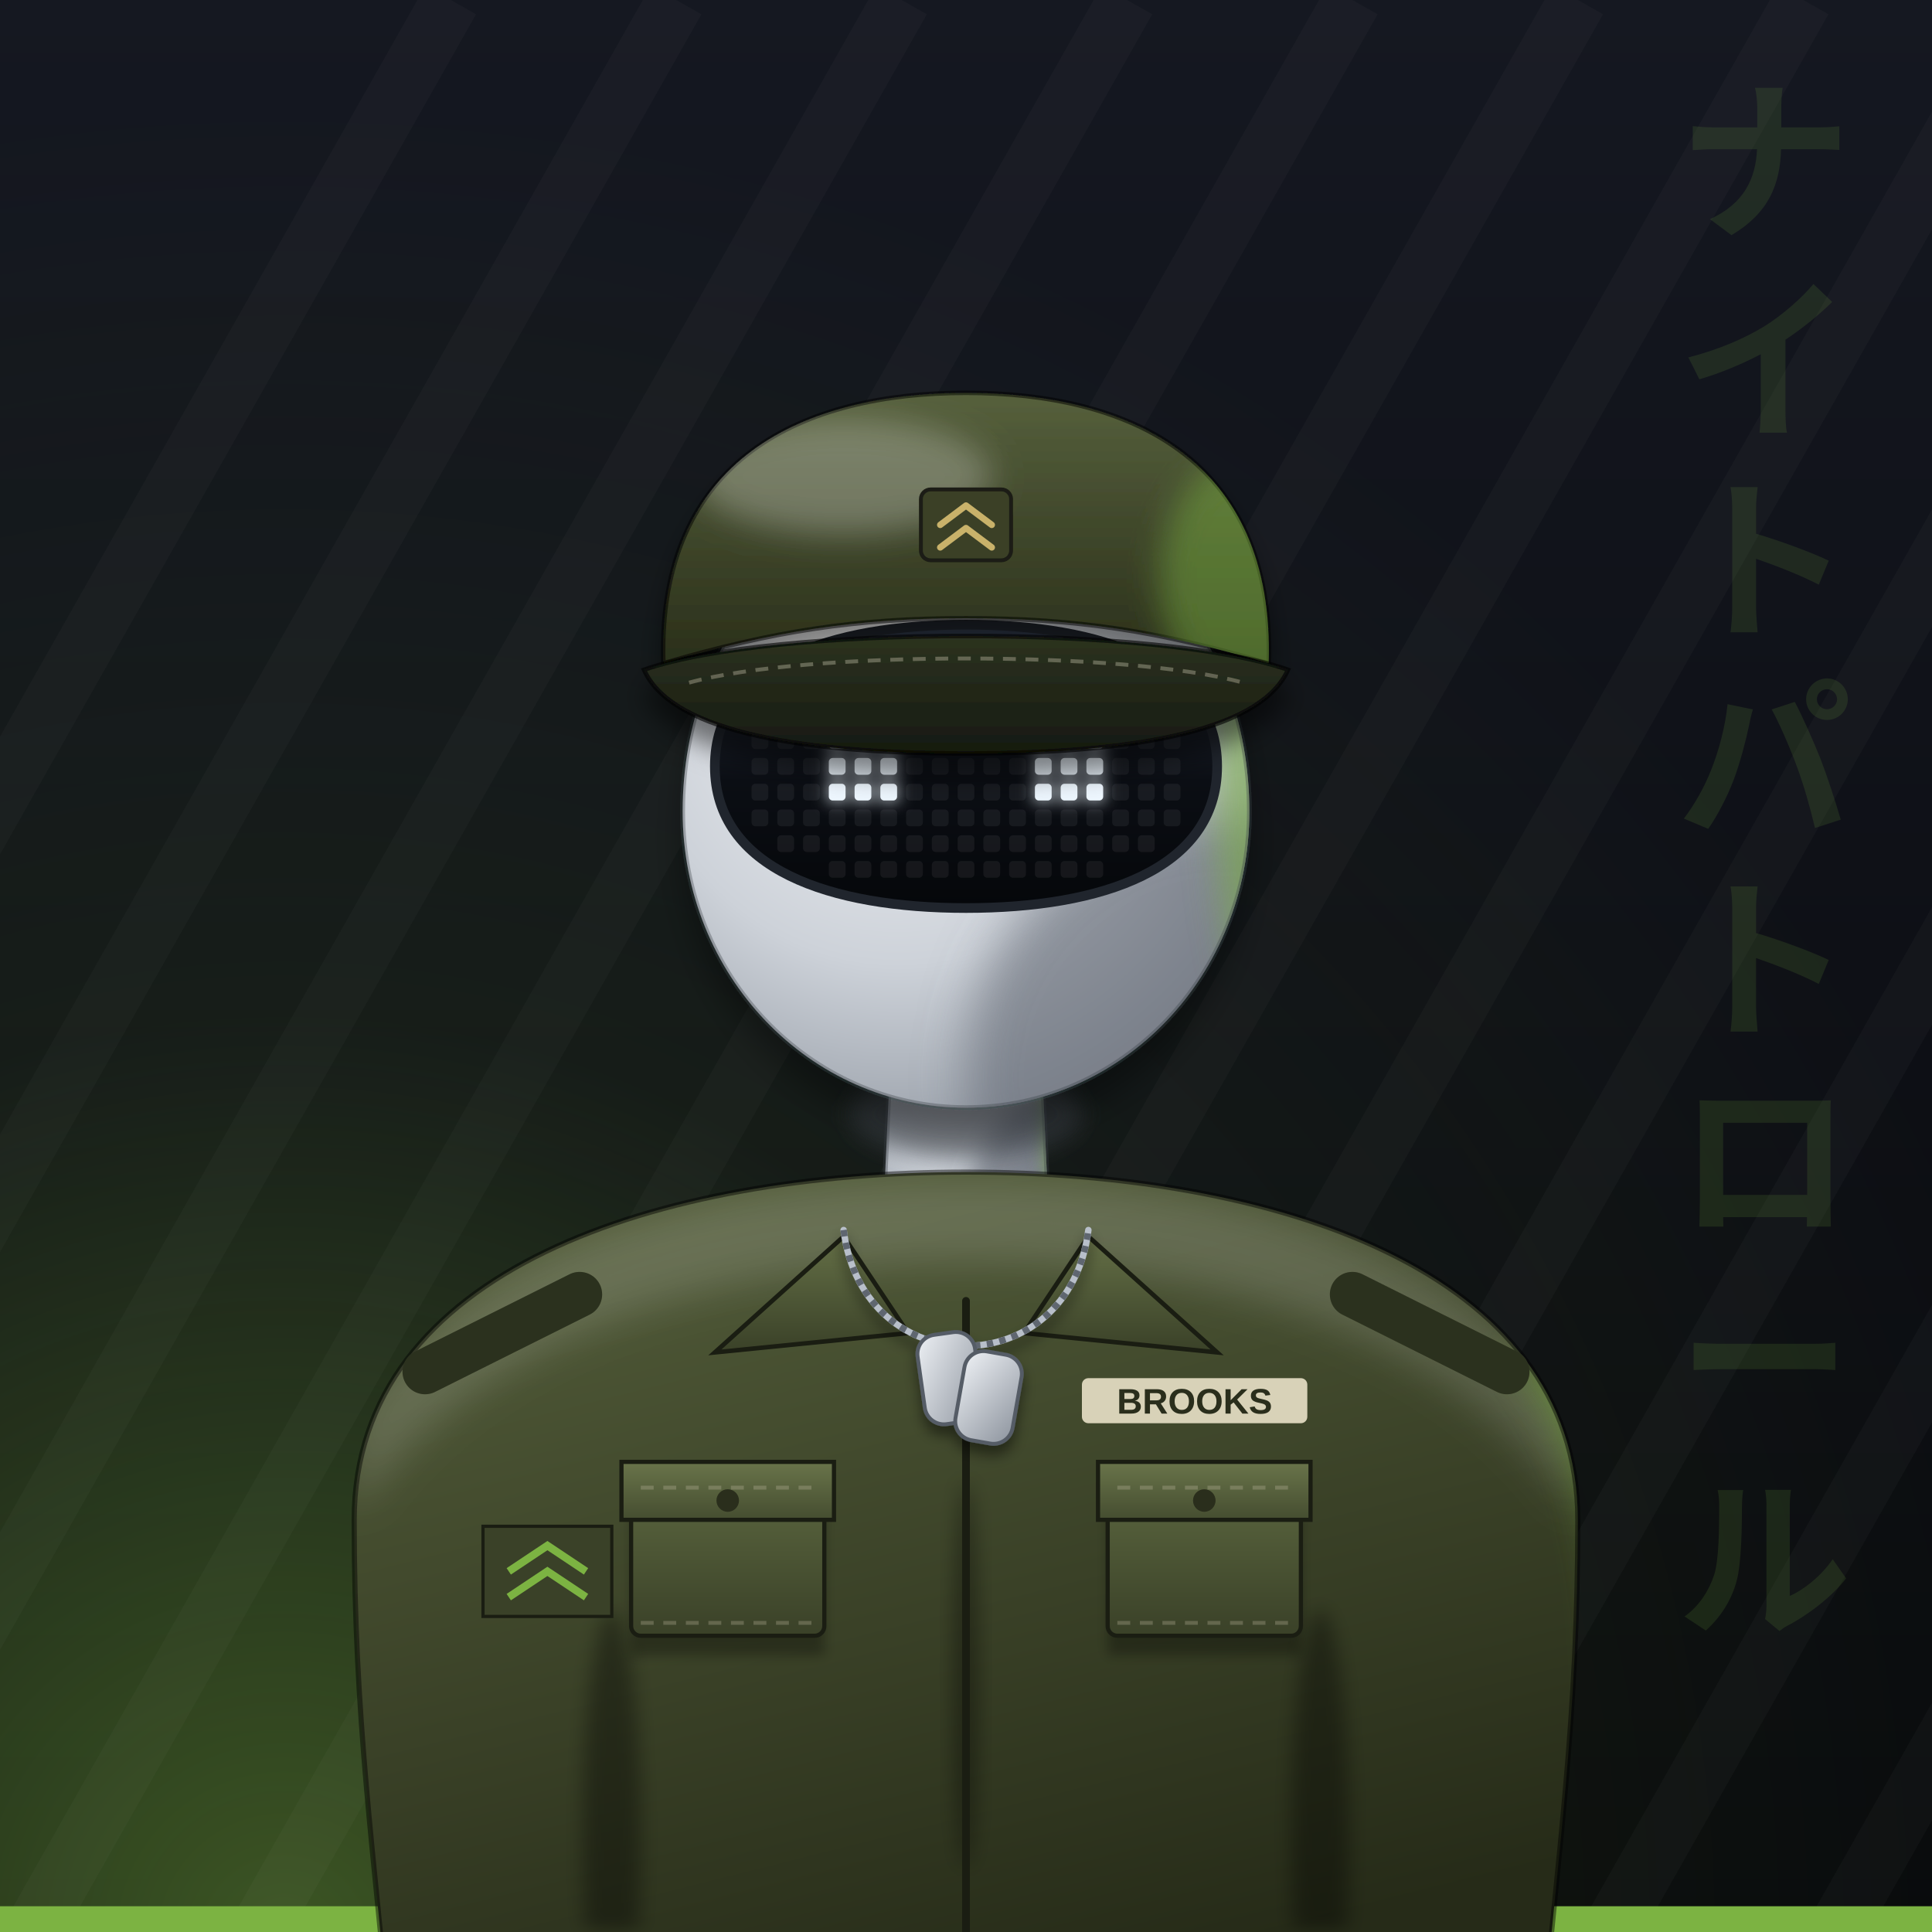
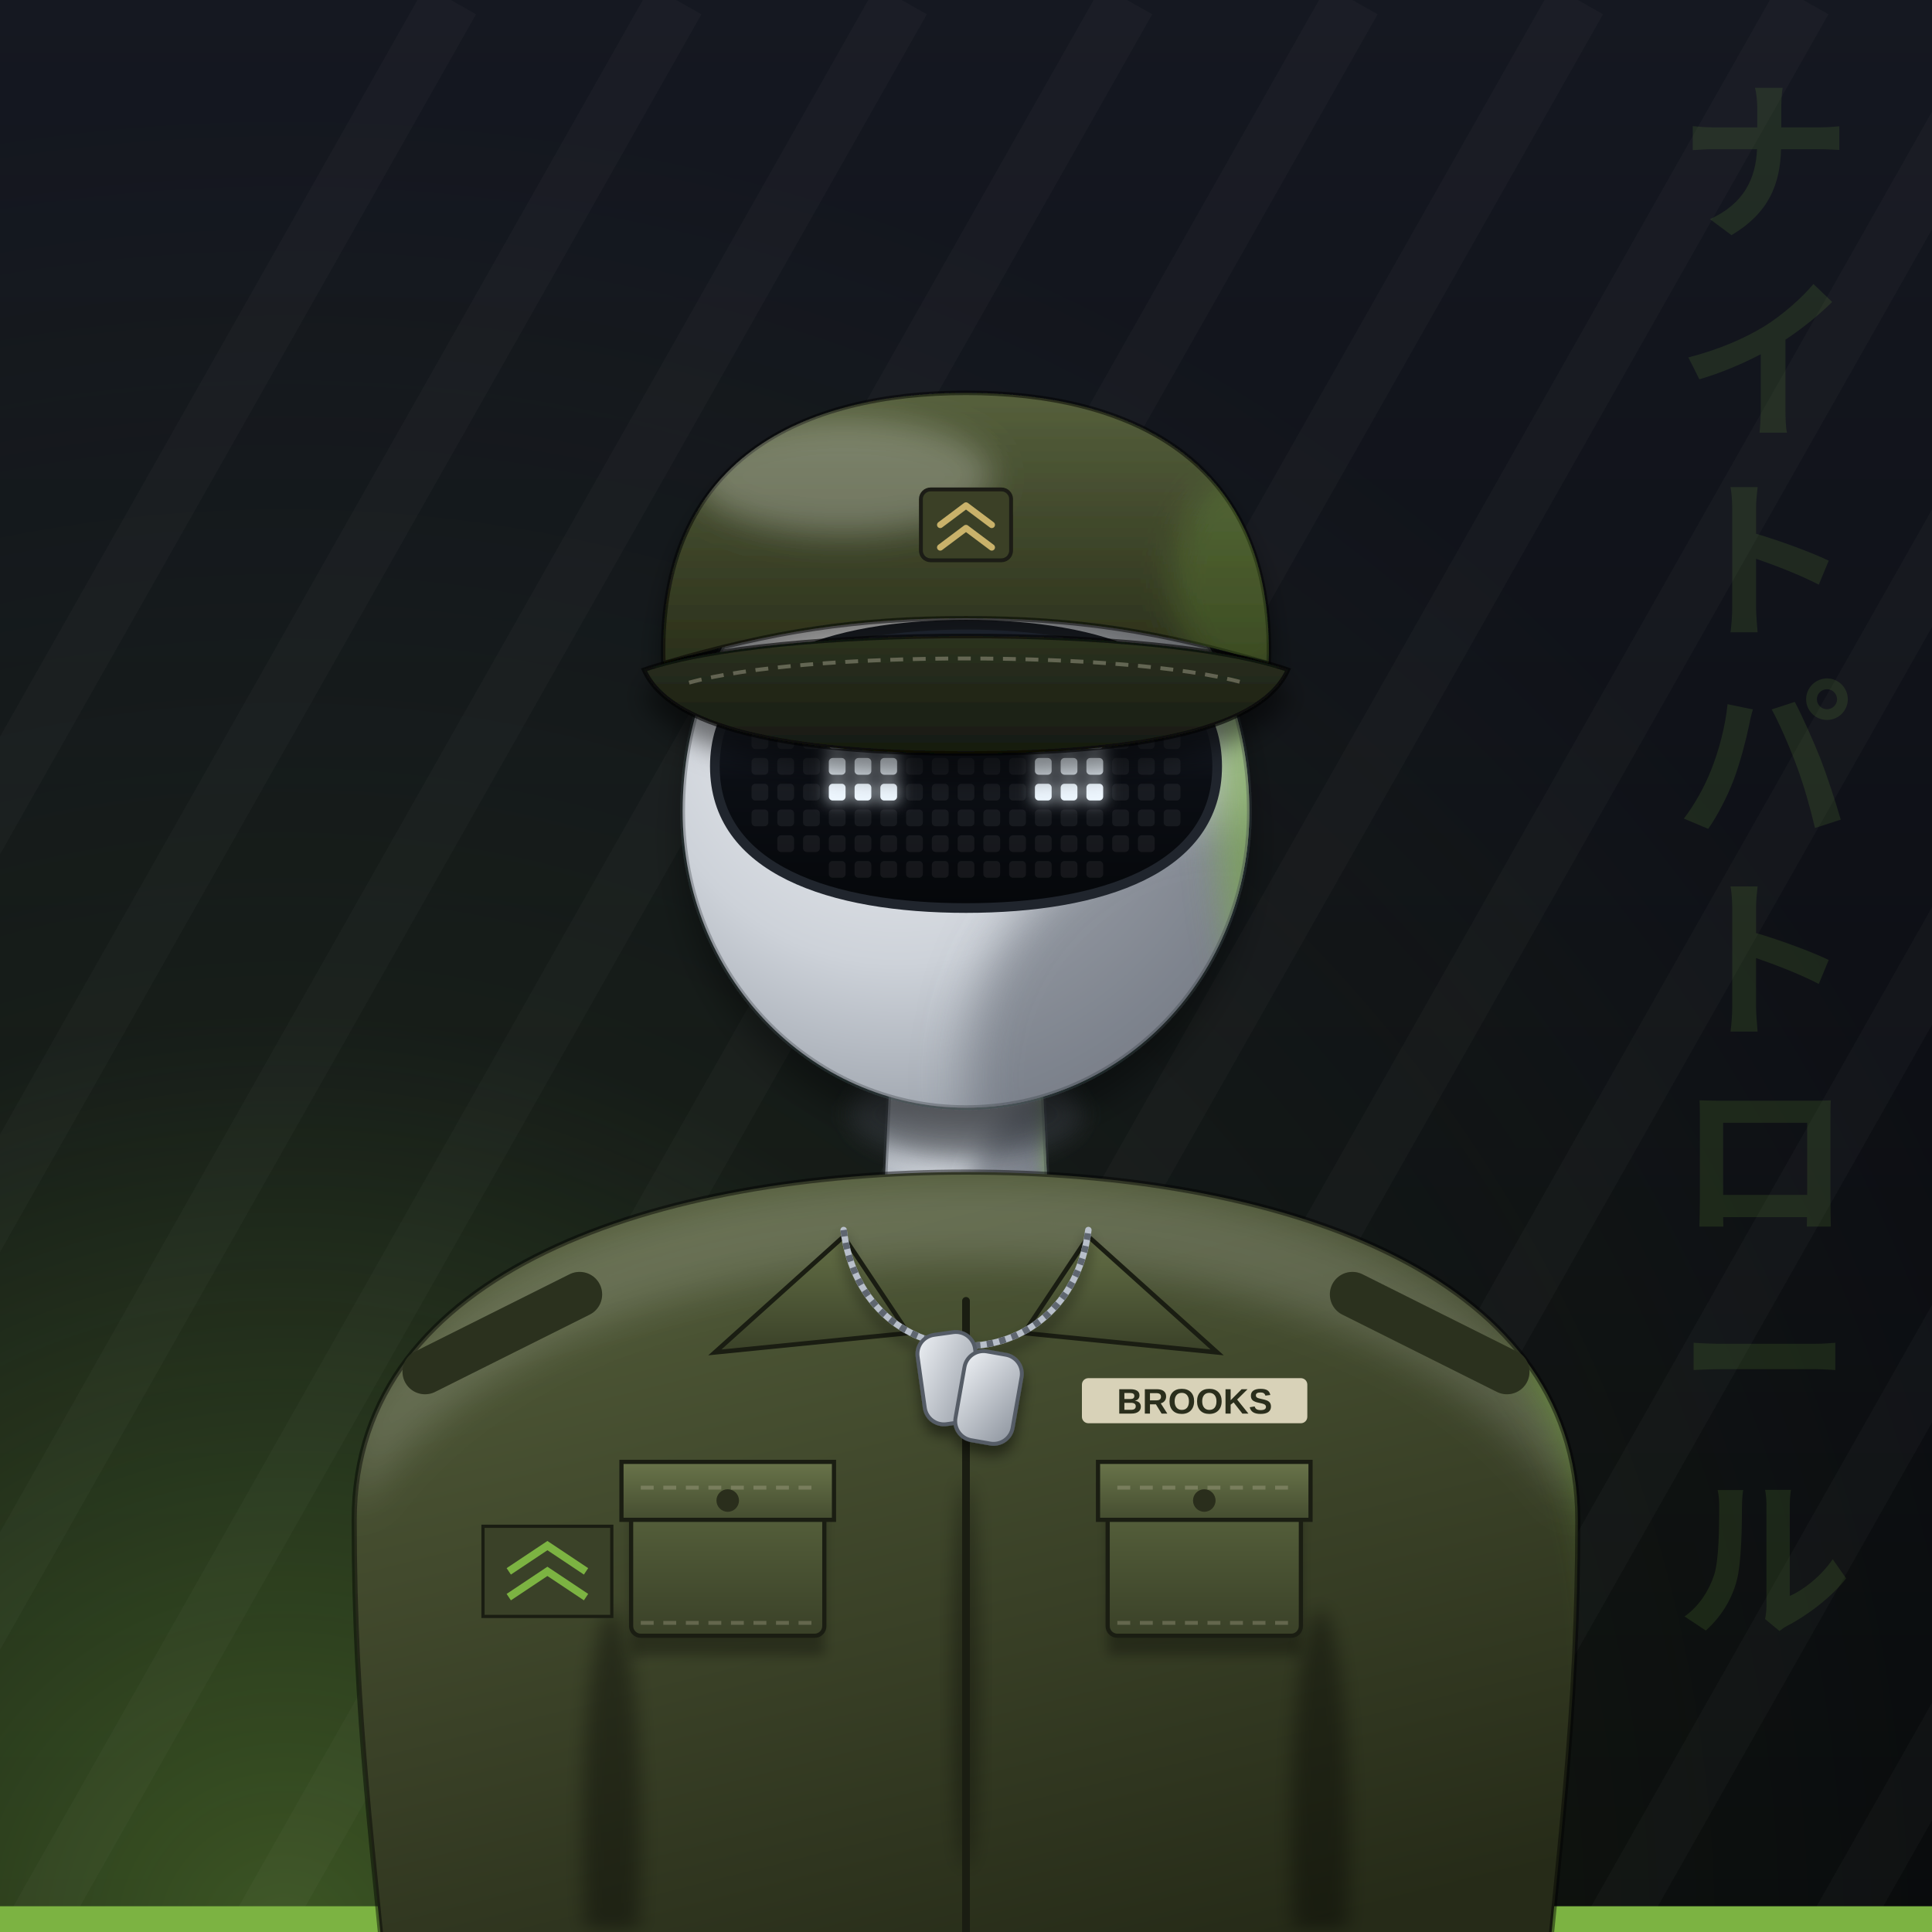
<svg xmlns="http://www.w3.org/2000/svg" viewBox="0 0 600 600" width="600" height="600">
  <defs>
    <linearGradient id="lg001" x1="0" y1="0" x2="0" y2="1">
      <stop offset="0" stop-color="#151821" stop-opacity="1" />
      <stop offset="1" stop-color="#07080b" stop-opacity="1" />
    </linearGradient>
    <radialGradient id="rg002" cx="0.15" cy="1" r="0.95">
      <stop offset="0" stop-color="#7cb342" stop-opacity="0.45" />
      <stop offset="0.5" stop-color="#7cb342" stop-opacity="0.08" />
      <stop offset="1" stop-color="#7cb342" stop-opacity="0" />
    </radialGradient>
    <clipPath id="cp003">
      <path d="M278,296 L322,296 L326,384 L274,384 Z" />
    </clipPath>
    <radialGradient id="rg004" cx="0.38" cy="0.3" r="0.85">
      <stop offset="0" stop-color="#f6f7f9" stop-opacity="1" />
      <stop offset="0.55" stop-color="#cdd2d9" stop-opacity="1" />
      <stop offset="1" stop-color="#8a919b" stop-opacity="1" />
    </radialGradient>
    <filter id="b6" x="-50%" y="-50%" width="200%" height="200%">
      <feGaussianBlur stdDeviation="3.6" />
    </filter>
    <filter id="b4" x="-50%" y="-50%" width="200%" height="200%">
      <feGaussianBlur stdDeviation="2.4" />
    </filter>
    <filter id="b2" x="-50%" y="-50%" width="200%" height="200%">
      <feGaussianBlur stdDeviation="1.2" />
    </filter>
    <clipPath id="cp010">
      <path d="M118,480 C118,402 205,372 300,372 C395,372 482,402 482,480 C482,542 476,582 470,640 L130,640 C124,582 118,542 118,480 Z" />
    </clipPath>
    <radialGradient id="rg011" cx="0.38" cy="0.3" r="0.85">
      <stop offset="0" stop-color="#f6f7f9" stop-opacity="1" />
      <stop offset="0.55" stop-color="#cdd2d9" stop-opacity="1" />
      <stop offset="1" stop-color="#8a919b" stop-opacity="1" />
    </radialGradient>
    <filter id="b26.0" x="-50%" y="-50%" width="200%" height="200%">
      <feGaussianBlur stdDeviation="15.6" />
    </filter>
    <filter id="b20.22222222222222" x="-50%" y="-50%" width="200%" height="200%">
      <feGaussianBlur stdDeviation="12.133" />
    </filter>
    <filter id="b18.2" x="-50%" y="-50%" width="200%" height="200%">
      <feGaussianBlur stdDeviation="10.92" />
    </filter>
    <clipPath id="cp016">
      <path d="M110,472 C110,394 205,364 300,364 C395,364 490,394 490,472 C490,534 484,574 478,640 L122,640 C116,574 110,534 110,472 Z" />
    </clipPath>
    <linearGradient id="lg017" x1="0" y1="0" x2="0.35" y2="1">
      <stop offset="0" stop-color="#56603c" stop-opacity="1" />
      <stop offset="1" stop-color="#262b18" stop-opacity="1" />
    </linearGradient>
    <filter id="b10" x="-50%" y="-50%" width="200%" height="200%">
      <feGaussianBlur stdDeviation="6.0" />
    </filter>
    <filter id="b5" x="-50%" y="-50%" width="200%" height="200%">
      <feGaussianBlur stdDeviation="3.0" />
    </filter>
    <linearGradient id="lg023" x1="0" y1="0" x2="0" y2="1">
      <stop offset="0" stop-color="#646f46" stop-opacity="1" />
      <stop offset="1" stop-color="#3a4128" stop-opacity="1" />
    </linearGradient>
    <linearGradient id="lg024" x1="0" y1="0" x2="0" y2="1">
      <stop offset="0" stop-color="#646f46" stop-opacity="1" />
      <stop offset="1" stop-color="#3a4128" stop-opacity="1" />
    </linearGradient>
    <filter id="b3" x="-50%" y="-50%" width="200%" height="200%">
      <feGaussianBlur stdDeviation="1.8" />
    </filter>
    <linearGradient id="lg026" x1="0" y1="0" x2="0" y2="1">
      <stop offset="0" stop-color="#5d6840" stop-opacity="1" />
      <stop offset="1" stop-color="#3a4128" stop-opacity="1" />
    </linearGradient>
    <linearGradient id="lg027" x1="0" y1="0" x2="0" y2="1">
      <stop offset="0" stop-color="#69744a" stop-opacity="1" />
      <stop offset="1" stop-color="#454d30" stop-opacity="1" />
    </linearGradient>
    <linearGradient id="lg029" x1="0" y1="0" x2="0" y2="1">
      <stop offset="0" stop-color="#5d6840" stop-opacity="1" />
      <stop offset="1" stop-color="#3a4128" stop-opacity="1" />
    </linearGradient>
    <linearGradient id="lg030" x1="0" y1="0" x2="0" y2="1">
      <stop offset="0" stop-color="#69744a" stop-opacity="1" />
      <stop offset="1" stop-color="#454d30" stop-opacity="1" />
    </linearGradient>
    <linearGradient id="lg031" x1="0" y1="0" x2="1" y2="1">
      <stop offset="0" stop-color="#eef1f5" stop-opacity="1" />
      <stop offset="1" stop-color="#8d949e" stop-opacity="1" />
    </linearGradient>
    <linearGradient id="lg032" x1="0" y1="0" x2="1" y2="1">
      <stop offset="0" stop-color="#eef1f5" stop-opacity="1" />
      <stop offset="1" stop-color="#8d949e" stop-opacity="1" />
    </linearGradient>
    <filter id="ds033" x="-30%" y="-30%" width="160%" height="160%">
      <feDropShadow dx="0" dy="3" stdDeviation="2.0" flood-opacity="0.45" />
    </filter>
    <clipPath id="cp034">
      <path d="M300,122 C348.6,122 388,166.8 388,222 C388,272.8 348.6,314 300,314 C251.4,314 212,272.8 212,222 C212,166.8 251.4,122 300,122 Z" />
    </clipPath>
    <radialGradient id="rg035" cx="0.38" cy="0.3" r="0.85">
      <stop offset="0" stop-color="#f6f7f9" stop-opacity="1" />
      <stop offset="0.55" stop-color="#cdd2d9" stop-opacity="1" />
      <stop offset="1" stop-color="#8a919b" stop-opacity="1" />
    </radialGradient>
    <filter id="b12.571428571428571" x="-50%" y="-50%" width="200%" height="200%">
      <feGaussianBlur stdDeviation="7.543" />
    </filter>
    <filter id="b9.777777777777779" x="-50%" y="-50%" width="200%" height="200%">
      <feGaussianBlur stdDeviation="5.867" />
    </filter>
    <filter id="b8.8" x="-50%" y="-50%" width="200%" height="200%">
      <feGaussianBlur stdDeviation="5.28" />
    </filter>
    <filter id="ds040" x="-30%" y="-30%" width="160%" height="160%">
      <feDropShadow dx="0" dy="8" stdDeviation="5.0" flood-opacity="0.35" />
    </filter>
    <linearGradient id="lg041" x1="0" y1="0" x2="0" y2="1">
      <stop offset="0" stop-color="#30394a" stop-opacity="1" />
      <stop offset="0.55" stop-color="#0b0e14" stop-opacity="1" />
      <stop offset="1" stop-color="#05070a" stop-opacity="1" />
    </linearGradient>
    <clipPath id="cp042">
      <path d="M222,208 C222,176 258,164 300,164 C342,164 378,176 378,208 C378,240 342,252 300,252 C258,252 222,240 222,208 Z" />
    </clipPath>
    <filter id="fxglowled043f" x="-20%" y="-20%" width="140%" height="140%">
      <feGaussianBlur stdDeviation="2.5" result="b" />
      <feMerge>
        <feMergeNode in="b" />
        <feMergeNode in="SourceGraphic" />
      </feMerge>
    </filter>
-     <linearGradient id="lg045" x1="0" y1="0" x2="0" y2="1">
+     <linearGradient id="lg044" x1="0" y1="0" x2="0" y2="1">
      <stop offset="0" stop-color="#56603c" stop-opacity="1" />
      <stop offset="1" stop-color="#2a2f1a" stop-opacity="1" />
    </linearGradient>
-     <clipPath id="cp046">
+     <clipPath id="cp045">
      <path d="M206,176 C204,112 250,92 300,92 C350,92 396,112 394,176 C360,166 334,162 300,162 C266,162 240,166 206,176 Z" />
    </clipPath>
    <filter id="b8" x="-50%" y="-50%" width="200%" height="200%">
      <feGaussianBlur stdDeviation="4.8" />
    </filter>
-     <linearGradient id="lg049" x1="0" y1="0" x2="0" y2="1">
+     <linearGradient id="lg048" x1="0" y1="0" x2="0" y2="1">
      <stop offset="0" stop-color="#2c3220" stop-opacity="1" />
      <stop offset="1" stop-color="#161a10" stop-opacity="1" />
    </linearGradient>
-     <filter id="ds050" x="-30%" y="-30%" width="160%" height="160%">
+     <filter id="ds049" x="-30%" y="-30%" width="160%" height="160%">
      <feDropShadow dx="0" dy="7" stdDeviation="4.0" flood-opacity="0.5" />
    </filter>
  </defs>
  <g id="Hintergrund">
    <rect width="600" height="600" fill="url(#lg001)" />
    <rect width="600" height="600" fill="url(#rg002)" />
    <path d="M-200,600 L140,0" stroke="#ffffff" stroke-opacity=".025" stroke-width="18" />
    <path d="M-130,600 L210,0" stroke="#ffffff" stroke-opacity=".025" stroke-width="18" />
    <path d="M-60,600 L280,0" stroke="#ffffff" stroke-opacity=".025" stroke-width="18" />
    <path d="M10,600 L350,0" stroke="#ffffff" stroke-opacity=".025" stroke-width="18" />
    <path d="M80,600 L420,0" stroke="#ffffff" stroke-opacity=".025" stroke-width="18" />
    <path d="M150,600 L490,0" stroke="#ffffff" stroke-opacity=".025" stroke-width="18" />
    <path d="M220,600 L560,0" stroke="#ffffff" stroke-opacity=".025" stroke-width="18" />
    <path d="M290,600 L630,0" stroke="#ffffff" stroke-opacity=".025" stroke-width="18" />
    <path d="M360,600 L700,0" stroke="#ffffff" stroke-opacity=".025" stroke-width="18" />
    <path d="M430,600 L770,0" stroke="#ffffff" stroke-opacity=".025" stroke-width="18" />
    <path d="M500,600 L840,0" stroke="#ffffff" stroke-opacity=".025" stroke-width="18" />
    <path d="M570,600 L910,0" stroke="#ffffff" stroke-opacity=".025" stroke-width="18" />
    <path d="M640,600 L980,0" stroke="#ffffff" stroke-opacity=".025" stroke-width="18" />
    <path d="M710,600 L1050,0" stroke="#ffffff" stroke-opacity=".025" stroke-width="18" />
    <text x="548" y="70" text-anchor="middle" font-size="54" font-weight="700" font-family="Yu Gothic, Meiryo, Noto Sans JP, sans-serif" fill="#7cb342" fill-opacity=".14">ナ</text>
    <text x="548" y="132" text-anchor="middle" font-size="54" font-weight="700" font-family="Yu Gothic, Meiryo, Noto Sans JP, sans-serif" fill="#7cb342" fill-opacity=".14">イ</text>
    <text x="548" y="194" text-anchor="middle" font-size="54" font-weight="700" font-family="Yu Gothic, Meiryo, Noto Sans JP, sans-serif" fill="#7cb342" fill-opacity=".14">ト</text>
    <text x="548" y="256" text-anchor="middle" font-size="54" font-weight="700" font-family="Yu Gothic, Meiryo, Noto Sans JP, sans-serif" fill="#7cb342" fill-opacity=".14">パ</text>
    <text x="548" y="318" text-anchor="middle" font-size="54" font-weight="700" font-family="Yu Gothic, Meiryo, Noto Sans JP, sans-serif" fill="#7cb342" fill-opacity=".14">ト</text>
    <text x="548" y="380" text-anchor="middle" font-size="54" font-weight="700" font-family="Yu Gothic, Meiryo, Noto Sans JP, sans-serif" fill="#7cb342" fill-opacity=".14">ロ</text>
    <text x="548" y="442" text-anchor="middle" font-size="54" font-weight="700" font-family="Yu Gothic, Meiryo, Noto Sans JP, sans-serif" fill="#7cb342" fill-opacity=".14">ー</text>
    <text x="548" y="504" text-anchor="middle" font-size="54" font-weight="700" font-family="Yu Gothic, Meiryo, Noto Sans JP, sans-serif" fill="#7cb342" fill-opacity=".14">ル</text>
    <rect y="592" width="600" height="8" fill="#7cb342" />
  </g>
  <g id="Koerper">
    <path d="M278,296 L322,296 L326,384 L274,384 Z" fill="url(#rg004)" />
    <g clip-path="url(#cp003)">
      <path id="fxblur005" d="M323.4,342.6 C336.3,342.6 346.8,359.2 346.8,379.6 C346.8,400 336.3,416.6 323.4,416.6 C310.5,416.6 300,400 300,379.6 C300,359.2 310.5,342.6 323.4,342.6 Z" fill="#5b626d" opacity="0.55" filter="url(#b6)" />
      <path id="fxblur006" d="M291.7,307.4 C297.4,307.4 302.1,312.6 302.1,318.9 C302.1,325.2 297.4,330.3 291.7,330.3 C285.9,330.3 281.3,325.2 281.3,318.9 C281.3,312.6 285.9,307.4 291.7,307.4 Z" fill="#ffffff" opacity="0.9" filter="url(#b4)" />
      <path id="fxblur007" d="M289.6,310.1 C291.3,310.1 292.7,311.7 292.7,313.6 C292.7,315.5 291.3,317.1 289.6,317.1 C287.9,317.1 286.5,315.5 286.5,313.6 C286.5,311.7 287.9,310.1 289.6,310.1 Z" fill="#ffffff" opacity="1" filter="url(#b2)" />
      <path id="fxblur008" d="M330.2,291.6 C334.2,291.6 337.4,311.3 337.4,335.6 C337.4,359.9 334.2,379.6 330.2,379.6 C326.1,379.6 322.9,359.9 322.9,335.6 C322.9,311.3 326.1,291.6 330.2,291.6 Z" fill="#7cb342" opacity="0.55" filter="url(#b4)" />
    </g>
    <path d="M278,296 L322,296 L326,384 L274,384 Z" fill="none" stroke="#3a3f47" stroke-opacity=".35" stroke-width="1.5" />
    <path id="fxblur009" d="M300,332 C319.9,332 336,338.3 336,346 C336,353.7 319.9,360 300,360 C280.1,360 264,353.7 264,346 C264,338.3 280.1,332 300,332 Z" fill="#3a3f47" opacity="0.6" filter="url(#b6)" />
    <path d="M118,480 C118,402 205,372 300,372 C395,372 482,402 482,480 C482,542 476,582 470,640 L130,640 C124,582 118,542 118,480 Z" fill="url(#rg011)" />
    <g clip-path="url(#cp010)">
      <path id="fxblur012" d="M463.8,514 C554.3,514 627.6,564.4 627.6,626.6 C627.6,688.8 554.3,739.2 463.8,739.2 C373.3,739.2 300,688.8 300,626.6 C300,564.4 373.3,514 463.8,514 Z" fill="#5b626d" opacity="0.55" filter="url(#b26.0)" />
      <path id="fxblur013" d="M241.8,406.8 C282,406.8 314.6,422.4 314.6,441.7 C314.6,460.9 282,476.5 241.8,476.5 C201.6,476.5 169,460.9 169,441.7 C169,422.4 201.6,406.8 241.8,406.8 Z" fill="#ffffff" opacity="0.9" filter="url(#b20.22222222222222)" />
      <path id="fxblur014" d="M227.2,414.9 C239.3,414.9 249,419.7 249,425.6 C249,431.5 239.3,436.3 227.2,436.3 C215.1,436.3 205.4,431.5 205.4,425.6 C205.4,419.7 215.1,414.9 227.2,414.9 Z" fill="#ffffff" opacity="1" filter="url(#b2)" />
      <path id="fxblur015" d="M511.1,358.6 C539.3,358.6 562.1,418.6 562.1,492.6 C562.1,566.6 539.3,626.6 511.1,626.6 C483,626.6 460.2,566.6 460.2,492.6 C460.2,418.6 483,358.6 511.1,358.6 Z" fill="#7cb342" opacity="0.55" filter="url(#b18.2)" />
    </g>
    <path d="M118,480 C118,402 205,372 300,372 C395,372 482,402 482,480 C482,542 476,582 470,640 L130,640 C124,582 118,542 118,480 Z" fill="none" stroke="#3a3f47" stroke-opacity=".35" stroke-width="1.5" />
  </g>
  <g id="Jacke">
    <path d="M110,472 C110,394 205,364 300,364 C395,364 490,394 490,472 C490,534 484,574 478,640 L122,640 C116,574 110,534 110,472 Z" fill="url(#lg017)" />
    <g clip-path="url(#cp016)">
      <path id="fxblur018" d="M110,470 C150,410 230,392 300,392 C370,392 450,410 490,470 L490,440 C450,380 370,366 300,366 C230,366 150,380 110,440 Z" fill="#ffffff" opacity="0.15" filter="url(#b10)" />
      <path id="fxblur019" d="M190,500 C195,500 199,531.3 199,570 C199,608.7 195,640 190,640 C185,640 181,608.7 181,570 C181,531.3 185,500 190,500 Z" fill="#000000" opacity="0.35" filter="url(#b5)" />
      <path id="fxblur020" d="M410,500 C415,500 419,531.3 419,570 C419,608.7 415,640 410,640 C405,640 401,608.7 401,570 C401,531.3 405,500 410,500 Z" fill="#000000" opacity="0.35" filter="url(#b5)" />
      <path id="fxblur021" d="M300,460 C302.2,460 304,486.9 304,520 C304,553.1 302.2,580 300,580 C297.8,580 296,553.1 296,520 C296,486.9 297.8,460 300,460 Z" fill="#000000" opacity="0.35" filter="url(#b5)" />
      <path id="fxblur022" d="M470,420 C510,470 505,560 490,640 L520,640 L520,420 Z" fill="#7cb342" opacity="0.6" filter="url(#b10)" />
    </g>
    <path d="M110,472 C110,394 205,364 300,364 C395,364 490,394 490,472 C490,534 484,574 478,640 L122,640 C116,574 110,534 110,472 Z" fill="none" stroke="#000" stroke-opacity=".45" stroke-width="1.6" />
    <path d="M300,404 L300,640" fill="none" stroke="#1a1d12" stroke-opacity="1" stroke-width="2.4" stroke-linecap="round" stroke-linejoin="round" />
    <path d="M262,384 L222,420 L282,414 Z" fill="url(#lg023)" stroke="#1a1d12" stroke-width="1.4" />
    <path d="M338,384 L378,420 L318,414 Z" fill="url(#lg024)" stroke="#1a1d12" stroke-width="1.4" />
    <path id="fxblur025" d="M196,462 h60 v52 h-60 z" fill="#000" opacity="0.3" filter="url(#b3)" />
    <rect x="196" y="458" width="60" height="50" rx="3" fill="url(#lg026)" stroke="#1a1d12" stroke-width="1.3" />
    <path d="M193,454 h66 v18 h-66 z" fill="url(#lg027)" stroke="#1a1d12" stroke-width="1.3" />
    <circle cx="226" cy="466" r="3.5" fill="#2a2e1c" />
    <path d="M199,462 h54 M199,504 h54" fill="none" stroke="#d8d2b8" stroke-opacity="0.25" stroke-width="1.2" stroke-dasharray="4 3" />
    <path d="M180,402 L132,426" fill="none" stroke="#3a4128" stroke-opacity="1" stroke-width="14" stroke-linecap="round" stroke-linejoin="round" />
    <path d="M180,402 L132,426" fill="none" stroke="#000" stroke-opacity="0.25" stroke-width="14" stroke-linecap="round" stroke-linejoin="round" />
    <path id="fxblur028" d="M344,462 h60 v52 h-60 z" fill="#000" opacity="0.3" filter="url(#b3)" />
    <rect x="344" y="458" width="60" height="50" rx="3" fill="url(#lg029)" stroke="#1a1d12" stroke-width="1.3" />
    <path d="M341,454 h66 v18 h-66 z" fill="url(#lg030)" stroke="#1a1d12" stroke-width="1.3" />
    <circle cx="374" cy="466" r="3.5" fill="#2a2e1c" />
    <path d="M347,462 h54 M347,504 h54" fill="none" stroke="#d8d2b8" stroke-opacity="0.25" stroke-width="1.2" stroke-dasharray="4 3" />
    <path d="M420,402 L468,426" fill="none" stroke="#3a4128" stroke-opacity="1" stroke-width="14" stroke-linecap="round" stroke-linejoin="round" />
    <path d="M420,402 L468,426" fill="none" stroke="#000" stroke-opacity="0.25" stroke-width="14" stroke-linecap="round" stroke-linejoin="round" />
    <rect x="336" y="428" width="70" height="14" rx="2" fill="#d8d2b8" />
-     <text x="371" y="439" text-anchor="middle" font-size="11" font-weight="800" font-family="Arial, sans-serif" fill="#2a2e1c">BROOKS</text>
+     <text x="371" y="439" text-anchor="middle" font-size="11" font-weight="700" font-family="Arial, sans-serif" fill="#2a2e1c">BROOKS</text>
    <path d="M150,474 h40 v28 h-40 z" fill="#3a4128" stroke="#1a1d12" />
    <path d="M158,488 l12,-8 l12,8 m-24,8 l12,-8 l12,8" stroke="#7cb342" stroke-width="2.4" fill="none" />
  </g>
  <g id="Extra_Hals">
    <g id="fxds_Extra_Hals" filter="url(#ds033)">
      <path d="M262,382 C268,430 332,430 338,382" fill="none" stroke="#b8bfca" stroke-opacity="1" stroke-width="2" stroke-linecap="round" stroke-linejoin="round" />
      <path d="M262,382 C268,430 332,430 338,382" fill="none" stroke="#5f6670" stroke-width="2" stroke-dasharray="2 2" />
      <rect x="286" y="414" width="18" height="28" rx="6" transform="rotate(-8 295 428)" fill="url(#lg031)" stroke="#555c66" stroke-width="1.2" />
      <rect x="298" y="420" width="18" height="28" rx="6" transform="rotate(10 307 434)" fill="url(#lg032)" stroke="#555c66" stroke-width="1.2" />
    </g>
  </g>
  <g id="Kopf" transform="translate(0,30)">
    <g id="fxds_Kopf" filter="url(#ds040)">
      <path d="M300,122 C348.6,122 388,166.8 388,222 C388,272.8 348.6,314 300,314 C251.4,314 212,272.8 212,222 C212,166.8 251.4,122 300,122 Z" fill="url(#rg035)" />
      <g clip-path="url(#cp034)">
        <path id="fxblur036" d="M379.2,223.8 C422.9,223.8 458.4,259.9 458.4,304.4 C458.4,348.9 422.9,385 379.2,385 C335.5,385 300,348.9 300,304.4 C300,259.9 335.5,223.8 379.2,223.8 Z" fill="#5b626d" opacity="0.55" filter="url(#b12.571428571428571)" />
        <path id="fxblur037" d="M271.8,147 C291.3,147 307,158.1 307,171.9 C307,185.7 291.3,196.9 271.8,196.9 C252.4,196.9 236.6,185.7 236.6,171.9 C236.6,158.1 252.4,147 271.8,147 Z" fill="#ffffff" opacity="0.9" filter="url(#b9.777777777777779)" />
        <path id="fxblur038" d="M264.8,152.7 C270.6,152.7 275.4,156.2 275.4,160.4 C275.4,164.6 270.6,168.1 264.8,168.1 C259,168.1 254.2,164.6 254.2,160.4 C254.2,156.2 259,152.7 264.8,152.7 Z" fill="#ffffff" opacity="1" filter="url(#b2)" />
        <path id="fxblur039" d="M402.1,112.4 C415.7,112.4 426.7,155.4 426.7,208.4 C426.7,261.4 415.7,304.4 402.1,304.4 C388.5,304.4 377.4,261.4 377.4,208.4 C377.4,155.4 388.5,112.4 402.1,112.4 Z" fill="#7cb342" opacity="0.55" filter="url(#b8.8)" />
      </g>
      <path d="M300,122 C348.6,122 388,166.8 388,222 C388,272.8 348.6,314 300,314 C251.4,314 212,272.8 212,222 C212,166.8 251.4,122 300,122 Z" fill="none" stroke="#3a3f47" stroke-opacity=".35" stroke-width="1.5" />
    </g>
  </g>
  <g id="Visier" transform="translate(0,30)">
    <path d="M222,208 C222,176 258,164 300,164 C342,164 378,176 378,208 C378,240 342,252 300,252 C258,252 222,240 222,208 Z" fill="url(#lg041)" stroke="#20252d" stroke-width="3" />
    <g fill="#ffffff" fill-opacity=".06">
      <rect x="257.4" y="173.4" width="5.2" height="5.2" rx="1.2" />
      <rect x="265.4" y="173.4" width="5.2" height="5.2" rx="1.2" />
      <rect x="273.4" y="173.4" width="5.2" height="5.2" rx="1.2" />
      <rect x="281.4" y="173.4" width="5.2" height="5.2" rx="1.2" />
      <rect x="289.4" y="173.4" width="5.2" height="5.2" rx="1.2" />
      <rect x="297.4" y="173.4" width="5.2" height="5.2" rx="1.2" />
      <rect x="305.4" y="173.4" width="5.2" height="5.2" rx="1.2" />
      <rect x="313.4" y="173.4" width="5.2" height="5.2" rx="1.2" />
      <rect x="321.4" y="173.4" width="5.2" height="5.2" rx="1.2" />
      <rect x="329.4" y="173.4" width="5.2" height="5.2" rx="1.2" />
      <rect x="337.4" y="173.4" width="5.2" height="5.2" rx="1.2" />
      <rect x="241.4" y="181.4" width="5.2" height="5.2" rx="1.2" />
      <rect x="249.4" y="181.4" width="5.2" height="5.2" rx="1.2" />
      <rect x="257.4" y="181.4" width="5.2" height="5.2" rx="1.2" />
      <rect x="265.4" y="181.4" width="5.2" height="5.2" rx="1.2" />
      <rect x="273.4" y="181.4" width="5.2" height="5.2" rx="1.2" />
      <rect x="281.4" y="181.4" width="5.2" height="5.2" rx="1.2" />
      <rect x="289.4" y="181.4" width="5.2" height="5.2" rx="1.2" />
      <rect x="297.4" y="181.4" width="5.2" height="5.2" rx="1.2" />
      <rect x="305.4" y="181.4" width="5.2" height="5.2" rx="1.2" />
      <rect x="313.4" y="181.4" width="5.2" height="5.2" rx="1.2" />
      <rect x="321.4" y="181.4" width="5.2" height="5.2" rx="1.2" />
      <rect x="329.4" y="181.4" width="5.2" height="5.2" rx="1.2" />
      <rect x="337.4" y="181.4" width="5.2" height="5.2" rx="1.2" />
      <rect x="345.4" y="181.4" width="5.2" height="5.2" rx="1.2" />
      <rect x="353.4" y="181.4" width="5.2" height="5.2" rx="1.2" />
      <rect x="233.4" y="189.4" width="5.2" height="5.2" rx="1.2" />
      <rect x="241.4" y="189.4" width="5.2" height="5.2" rx="1.2" />
      <rect x="249.4" y="189.4" width="5.2" height="5.2" rx="1.2" />
      <rect x="281.4" y="189.4" width="5.2" height="5.2" rx="1.2" />
      <rect x="289.4" y="189.4" width="5.2" height="5.2" rx="1.2" />
      <rect x="297.4" y="189.4" width="5.2" height="5.2" rx="1.2" />
      <rect x="305.4" y="189.4" width="5.2" height="5.2" rx="1.2" />
      <rect x="313.4" y="189.4" width="5.2" height="5.2" rx="1.2" />
      <rect x="345.4" y="189.4" width="5.2" height="5.2" rx="1.2" />
      <rect x="353.4" y="189.4" width="5.2" height="5.2" rx="1.2" />
      <rect x="361.4" y="189.4" width="5.2" height="5.2" rx="1.2" />
      <rect x="233.4" y="197.4" width="5.2" height="5.2" rx="1.2" />
      <rect x="241.4" y="197.4" width="5.2" height="5.2" rx="1.2" />
      <rect x="249.4" y="197.4" width="5.2" height="5.2" rx="1.2" />
      <rect x="281.4" y="197.4" width="5.2" height="5.2" rx="1.2" />
      <rect x="289.4" y="197.4" width="5.2" height="5.2" rx="1.2" />
      <rect x="297.4" y="197.4" width="5.2" height="5.2" rx="1.2" />
      <rect x="305.4" y="197.4" width="5.2" height="5.2" rx="1.2" />
      <rect x="313.4" y="197.4" width="5.2" height="5.2" rx="1.2" />
      <rect x="345.4" y="197.4" width="5.2" height="5.2" rx="1.2" />
      <rect x="353.4" y="197.4" width="5.2" height="5.2" rx="1.2" />
      <rect x="361.4" y="197.4" width="5.2" height="5.2" rx="1.2" />
      <rect x="233.4" y="205.4" width="5.2" height="5.2" rx="1.2" />
      <rect x="241.4" y="205.4" width="5.2" height="5.2" rx="1.2" />
      <rect x="249.4" y="205.4" width="5.2" height="5.2" rx="1.2" />
      <rect x="281.4" y="205.4" width="5.2" height="5.2" rx="1.2" />
      <rect x="289.4" y="205.4" width="5.2" height="5.2" rx="1.2" />
      <rect x="297.4" y="205.4" width="5.2" height="5.2" rx="1.2" />
      <rect x="305.4" y="205.4" width="5.2" height="5.2" rx="1.2" />
      <rect x="313.4" y="205.4" width="5.2" height="5.2" rx="1.2" />
      <rect x="345.4" y="205.4" width="5.2" height="5.2" rx="1.2" />
      <rect x="353.4" y="205.4" width="5.2" height="5.2" rx="1.2" />
      <rect x="361.4" y="205.4" width="5.2" height="5.2" rx="1.2" />
      <rect x="233.4" y="213.4" width="5.2" height="5.2" rx="1.2" />
      <rect x="241.4" y="213.4" width="5.2" height="5.2" rx="1.2" />
      <rect x="249.4" y="213.4" width="5.2" height="5.2" rx="1.2" />
      <rect x="281.4" y="213.4" width="5.2" height="5.2" rx="1.2" />
      <rect x="289.4" y="213.4" width="5.2" height="5.2" rx="1.2" />
      <rect x="297.4" y="213.4" width="5.2" height="5.2" rx="1.2" />
      <rect x="305.4" y="213.4" width="5.2" height="5.2" rx="1.2" />
      <rect x="313.4" y="213.4" width="5.2" height="5.2" rx="1.2" />
      <rect x="345.4" y="213.4" width="5.2" height="5.2" rx="1.2" />
      <rect x="353.4" y="213.4" width="5.2" height="5.2" rx="1.2" />
      <rect x="361.4" y="213.4" width="5.2" height="5.2" rx="1.2" />
      <rect x="233.4" y="221.4" width="5.2" height="5.2" rx="1.2" />
      <rect x="241.4" y="221.4" width="5.2" height="5.2" rx="1.2" />
      <rect x="249.4" y="221.4" width="5.2" height="5.2" rx="1.2" />
      <rect x="257.4" y="221.4" width="5.2" height="5.2" rx="1.2" />
      <rect x="265.4" y="221.4" width="5.2" height="5.2" rx="1.2" />
      <rect x="273.4" y="221.4" width="5.2" height="5.2" rx="1.2" />
      <rect x="281.4" y="221.4" width="5.2" height="5.2" rx="1.2" />
      <rect x="289.4" y="221.4" width="5.2" height="5.2" rx="1.2" />
      <rect x="297.4" y="221.4" width="5.2" height="5.2" rx="1.2" />
      <rect x="305.4" y="221.4" width="5.2" height="5.2" rx="1.2" />
      <rect x="313.4" y="221.4" width="5.2" height="5.2" rx="1.2" />
      <rect x="321.4" y="221.4" width="5.2" height="5.2" rx="1.2" />
      <rect x="329.4" y="221.4" width="5.2" height="5.2" rx="1.2" />
      <rect x="337.4" y="221.4" width="5.2" height="5.2" rx="1.2" />
      <rect x="345.4" y="221.4" width="5.2" height="5.2" rx="1.2" />
      <rect x="353.4" y="221.4" width="5.2" height="5.2" rx="1.2" />
      <rect x="361.4" y="221.4" width="5.2" height="5.2" rx="1.2" />
      <rect x="241.4" y="229.4" width="5.2" height="5.2" rx="1.2" />
      <rect x="249.4" y="229.4" width="5.2" height="5.2" rx="1.2" />
      <rect x="257.4" y="229.4" width="5.2" height="5.2" rx="1.2" />
      <rect x="265.4" y="229.4" width="5.2" height="5.2" rx="1.2" />
      <rect x="273.4" y="229.4" width="5.2" height="5.2" rx="1.2" />
      <rect x="281.4" y="229.4" width="5.2" height="5.2" rx="1.2" />
      <rect x="289.4" y="229.4" width="5.2" height="5.2" rx="1.2" />
      <rect x="297.4" y="229.4" width="5.2" height="5.2" rx="1.2" />
      <rect x="305.4" y="229.4" width="5.2" height="5.2" rx="1.2" />
      <rect x="313.4" y="229.4" width="5.2" height="5.2" rx="1.2" />
      <rect x="321.4" y="229.4" width="5.2" height="5.2" rx="1.2" />
      <rect x="329.4" y="229.4" width="5.2" height="5.2" rx="1.2" />
      <rect x="337.4" y="229.4" width="5.2" height="5.2" rx="1.2" />
      <rect x="345.4" y="229.4" width="5.2" height="5.2" rx="1.2" />
      <rect x="353.4" y="229.4" width="5.2" height="5.2" rx="1.2" />
      <rect x="257.4" y="237.4" width="5.2" height="5.2" rx="1.2" />
      <rect x="265.4" y="237.4" width="5.2" height="5.2" rx="1.2" />
      <rect x="273.4" y="237.4" width="5.2" height="5.2" rx="1.2" />
      <rect x="281.4" y="237.4" width="5.2" height="5.2" rx="1.2" />
      <rect x="289.4" y="237.4" width="5.2" height="5.2" rx="1.2" />
      <rect x="297.4" y="237.4" width="5.2" height="5.2" rx="1.2" />
      <rect x="305.4" y="237.4" width="5.2" height="5.2" rx="1.2" />
      <rect x="313.4" y="237.4" width="5.2" height="5.2" rx="1.2" />
      <rect x="321.4" y="237.4" width="5.2" height="5.2" rx="1.2" />
      <rect x="329.4" y="237.4" width="5.2" height="5.2" rx="1.2" />
      <rect x="337.4" y="237.4" width="5.2" height="5.2" rx="1.2" />
    </g>
    <g id="fxglowled043" fill="#eef7ff" filter="url(#fxglowled043f)">
      <rect x="257.4" y="189.4" width="5.2" height="5.2" rx="1.2" />
      <rect x="265.4" y="189.4" width="5.2" height="5.2" rx="1.2" />
      <rect x="273.4" y="189.4" width="5.2" height="5.2" rx="1.2" />
      <rect x="321.4" y="189.4" width="5.2" height="5.2" rx="1.2" />
      <rect x="329.4" y="189.4" width="5.2" height="5.2" rx="1.2" />
      <rect x="337.4" y="189.4" width="5.2" height="5.2" rx="1.2" />
      <rect x="257.4" y="197.4" width="5.2" height="5.2" rx="1.2" />
      <rect x="265.4" y="197.4" width="5.2" height="5.2" rx="1.2" />
      <rect x="273.4" y="197.4" width="5.2" height="5.2" rx="1.2" />
      <rect x="321.4" y="197.4" width="5.2" height="5.2" rx="1.2" />
      <rect x="329.4" y="197.4" width="5.2" height="5.2" rx="1.2" />
      <rect x="337.4" y="197.4" width="5.2" height="5.2" rx="1.2" />
      <rect x="257.4" y="205.4" width="5.2" height="5.2" rx="1.2" />
      <rect x="265.4" y="205.4" width="5.2" height="5.2" rx="1.2" />
      <rect x="273.4" y="205.4" width="5.2" height="5.2" rx="1.2" />
      <rect x="321.4" y="205.4" width="5.2" height="5.2" rx="1.2" />
      <rect x="329.4" y="205.4" width="5.2" height="5.2" rx="1.2" />
      <rect x="337.4" y="205.4" width="5.2" height="5.2" rx="1.2" />
      <rect x="257.4" y="213.4" width="5.2" height="5.2" rx="1.2" />
      <rect x="265.4" y="213.4" width="5.2" height="5.2" rx="1.2" />
      <rect x="273.4" y="213.4" width="5.2" height="5.2" rx="1.2" />
      <rect x="321.4" y="213.4" width="5.2" height="5.2" rx="1.2" />
      <rect x="329.4" y="213.4" width="5.2" height="5.2" rx="1.2" />
      <rect x="337.4" y="213.4" width="5.2" height="5.2" rx="1.2" />
    </g>
    <g clip-path="url(#cp042)">
      <path d="M230,196 C236,176 266,170 300,170 C334,170 364,176 370,196 C350,186 326,183 300,183 C274,183 250,186 230,196 Z" fill="#ffffff" fill-opacity=".22" />
    </g>
-     <path id="fxblur044" d="M244,240 C270,248 330,248 356,240" fill="none" opacity="0.0" filter="url(#b2)" />
  </g>
  <g id="Haare" transform="translate(0,30)">
-     <g id="fxds_Haare" filter="url(#ds050)">
-       <path d="M206,176 C204,112 250,92 300,92 C350,92 396,112 394,176 C360,166 334,162 300,162 C266,162 240,166 206,176 Z" fill="url(#lg045)" stroke="#000" stroke-opacity=".5" stroke-width="1.4" />
-       <g clip-path="url(#cp046)">
-         <path id="fxblur047" d="M262,100 C287.4,100 308,108.1 308,118 C308,127.9 287.4,136 262,136 C236.6,136 216,127.9 216,118 C216,108.1 236.6,100 262,100 Z" fill="#ffffff" opacity="0.25" filter="url(#b8)" />
-         <path id="fxblur048" d="M390,110 C406.6,110 420,127.9 420,150 C420,172.1 406.6,190 390,190 C373.4,190 360,172.1 360,150 C360,127.9 373.4,110 390,110 Z" fill="#7cb342" opacity="0.45" filter="url(#b8)" />
+     <g id="fxds_Haare" filter="url(#ds049)">
+       <path d="M206,176 C204,112 250,92 300,92 C350,92 396,112 394,176 C360,166 334,162 300,162 C266,162 240,166 206,176 Z" fill="url(#lg044)" stroke="#000" stroke-opacity=".5" stroke-width="1.4" />
+       <g clip-path="url(#cp045)">
+         <path id="fxblur046" d="M262,100 C287.4,100 308,108.1 308,118 C308,127.9 287.4,136 262,136 C236.6,136 216,127.9 216,118 C216,108.1 236.6,100 262,100 Z" fill="#ffffff" opacity="0.25" filter="url(#b8)" />
+         <path id="fxblur047" d="M386,118 C398.2,118 408,132.3 408,150 C408,167.7 398.2,182 386,182 C373.8,182 364,167.7 364,150 C364,132.3 373.8,118 386,118 Z" fill="#7cb342" opacity="0.22" filter="url(#b8)" />
      </g>
-       <path d="M200,178 C240,164 360,164 400,178 C392,196 356,204 300,204 C244,204 208,196 200,178 Z" fill="url(#lg049)" stroke="#000" stroke-opacity=".6" stroke-width="1.4" />
+       <path d="M200,178 C240,164 360,164 400,178 C392,196 356,204 300,204 C244,204 208,196 200,178 Z" fill="url(#lg048)" stroke="#000" stroke-opacity=".6" stroke-width="1.4" />
      <path d="M214,182 C250,172 350,172 386,182" fill="none" stroke="#d8d2b8" stroke-opacity="0.35" stroke-width="1.2" stroke-dasharray="4 3" />
      <rect x="286" y="122" width="28" height="22" rx="3" fill="#3a4128" stroke="#1a1d12" stroke-width="1.2" />
      <path d="M292,133 L300,127 L308,133 M292,140 L300,134 L308,140" fill="none" stroke="#c9b26a" stroke-opacity="1" stroke-width="2" stroke-linecap="round" stroke-linejoin="round" />
    </g>
  </g>
</svg>
